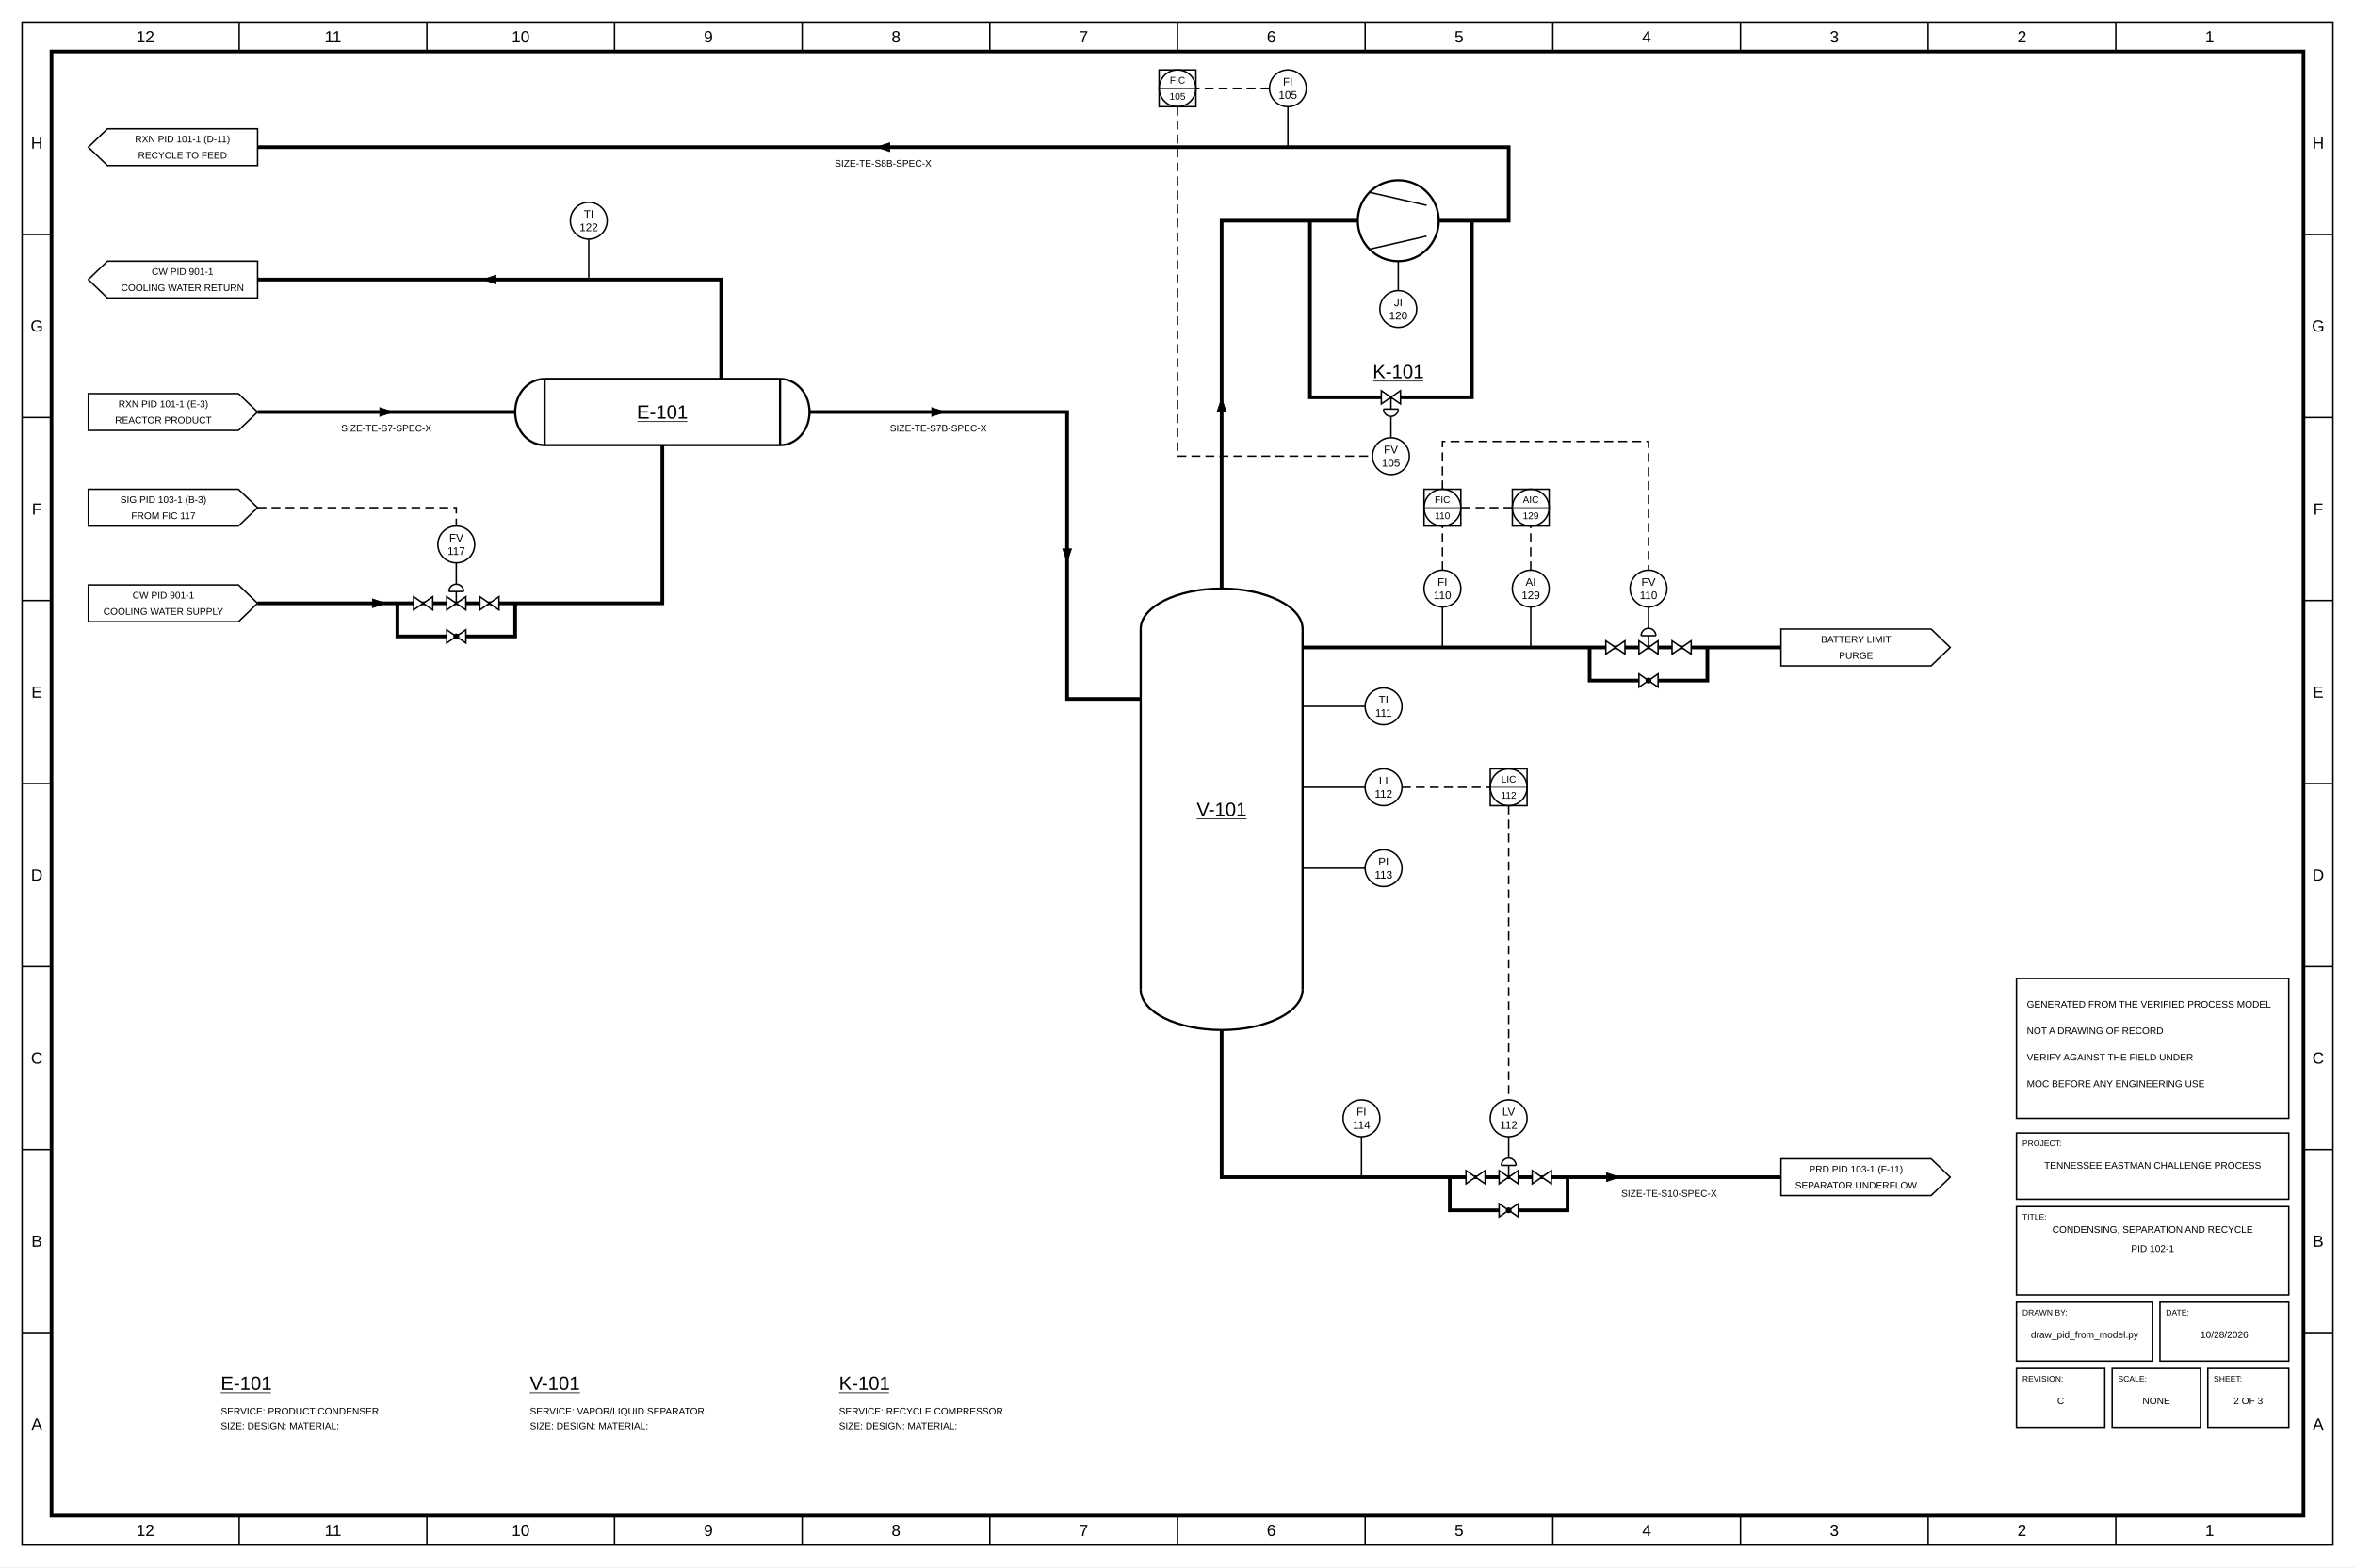
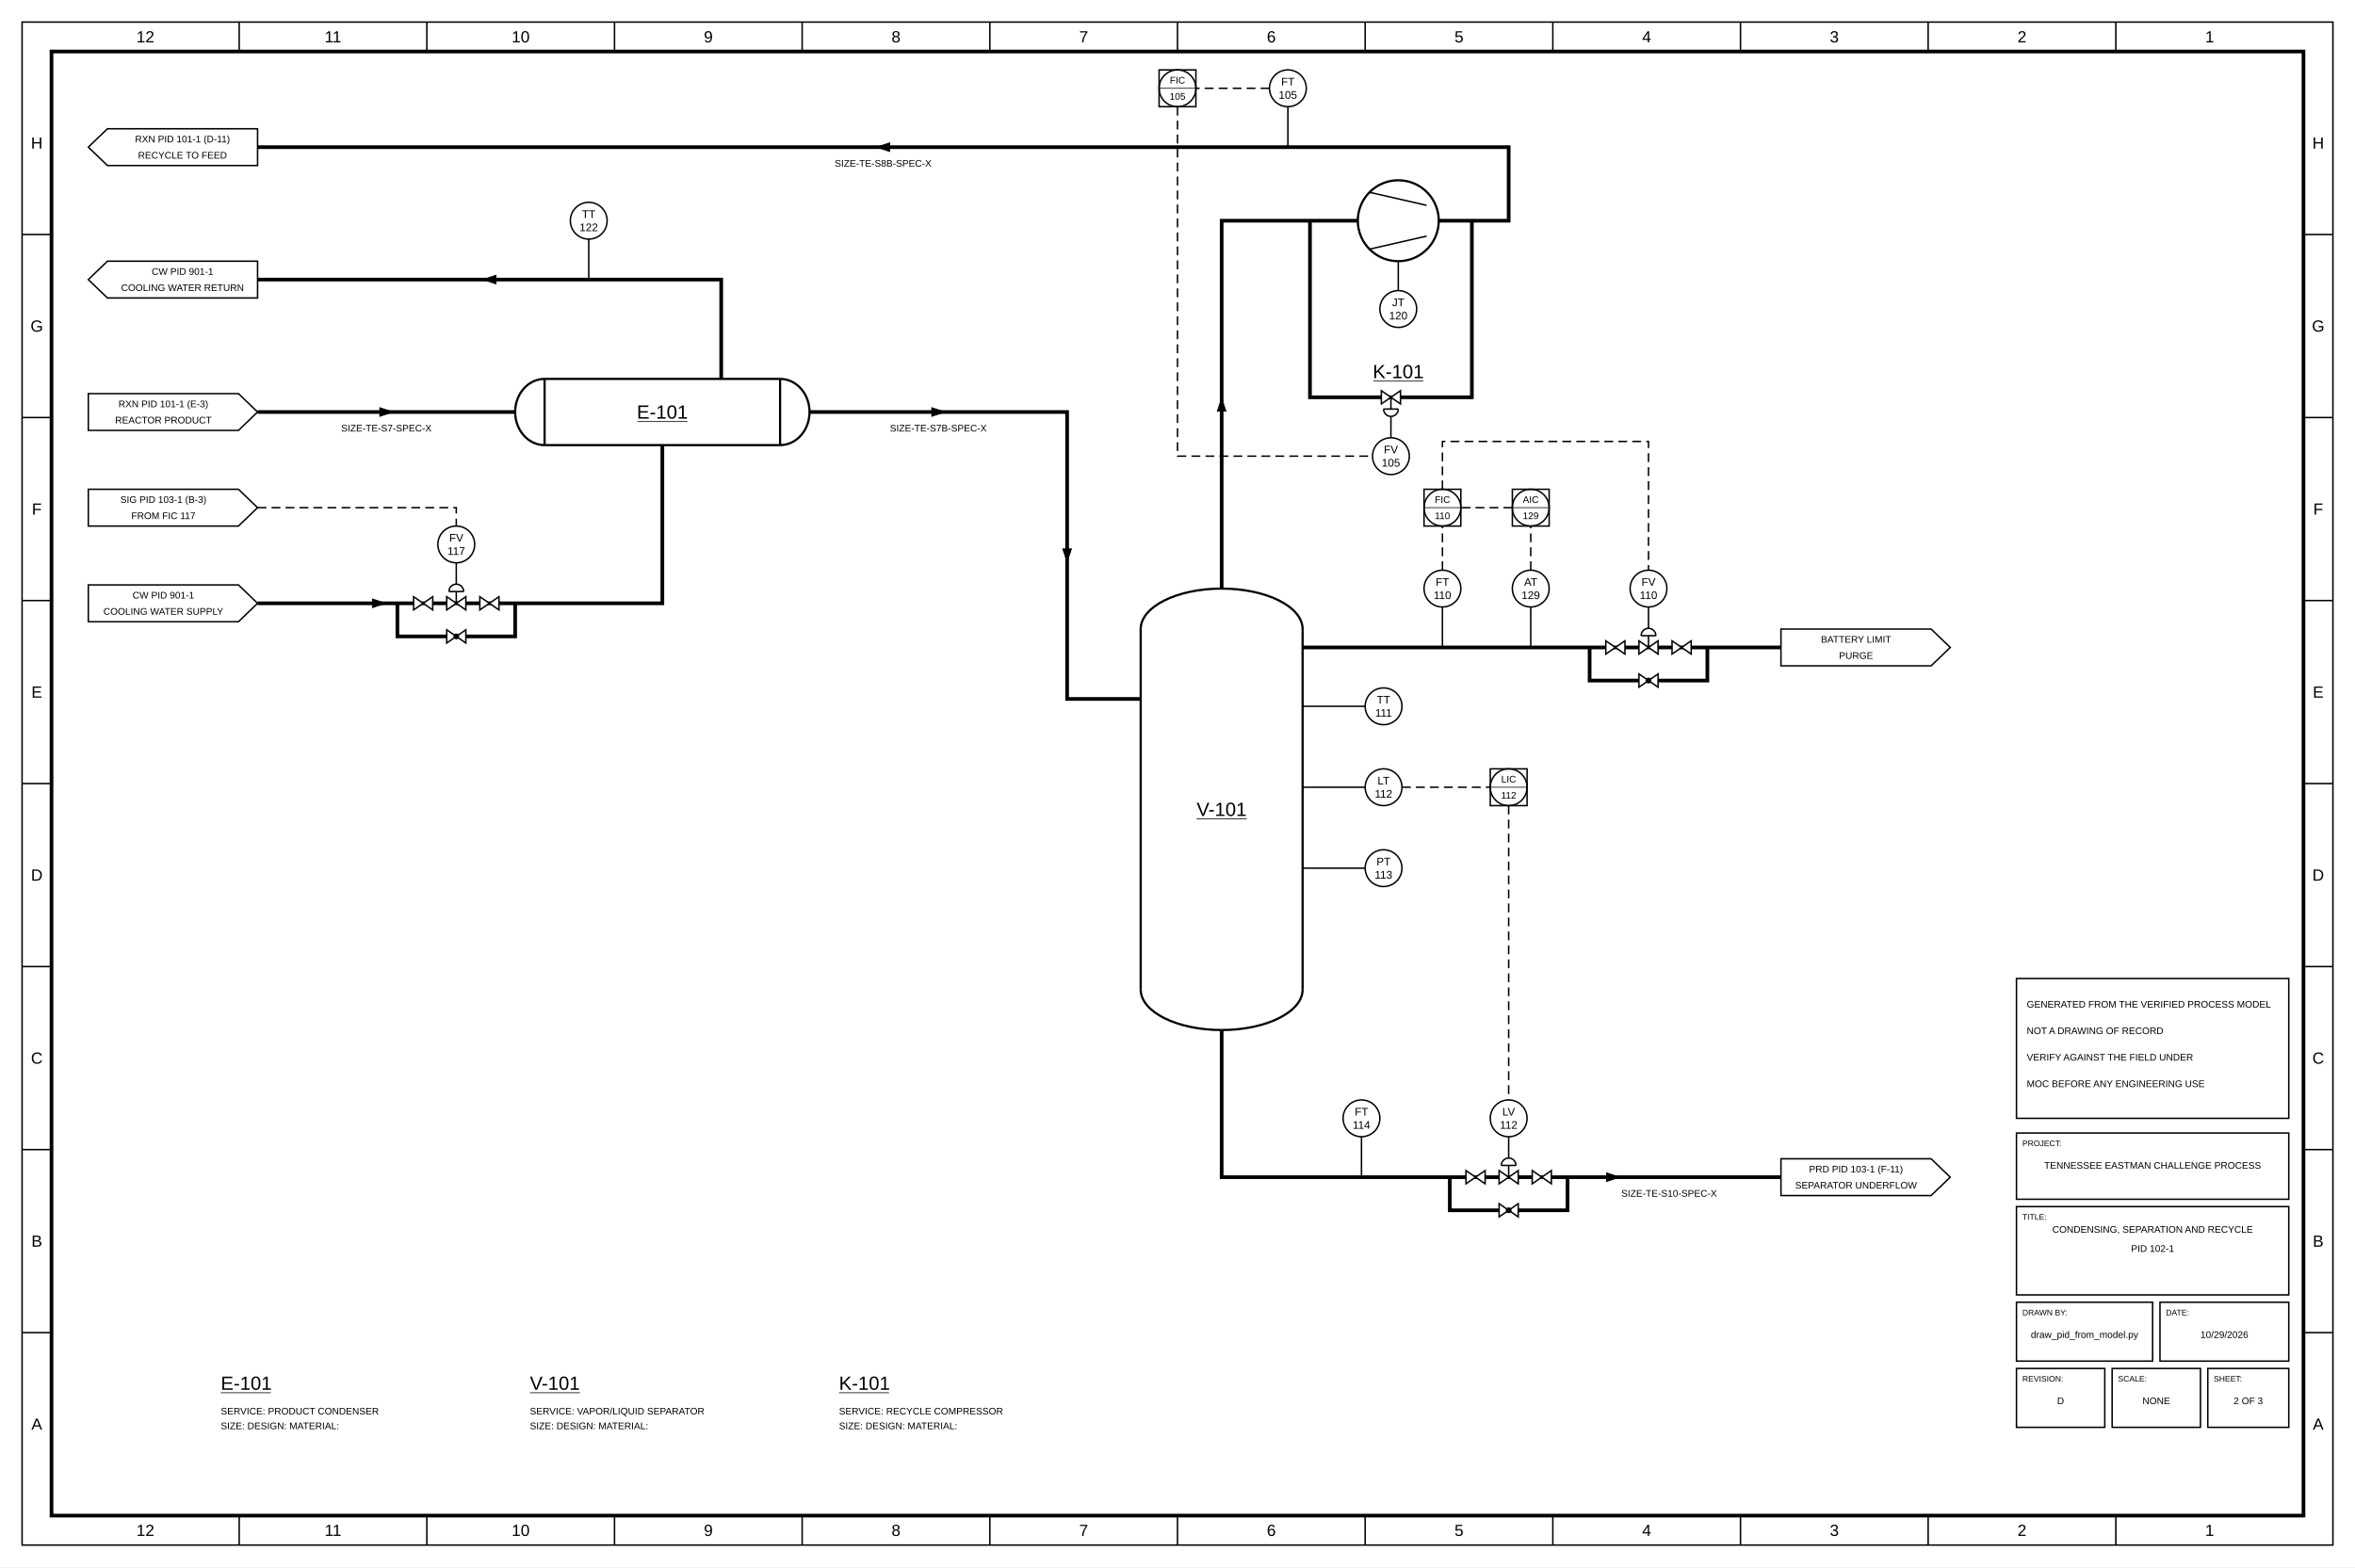
<svg xmlns="http://www.w3.org/2000/svg" width="3200" height="2130" viewBox="0 0 3200 2130">
  <rect width="100%" height="100%" fill="#fff" />
  <polygon points="30,30 3170,30 3170,2100 30,2100" fill="none" stroke="#000" stroke-width="2" />
  <polygon points="70,70 3130,70 3130,2060 70,2060" fill="none" stroke="#000" stroke-width="5" />
  <text x="197.5" y="50" font-family="Arial, Helvetica, sans-serif" font-size="22" text-anchor="middle" dominant-baseline="central">12</text>
  <text x="197.5" y="2080" font-family="Arial, Helvetica, sans-serif" font-size="22" text-anchor="middle" dominant-baseline="central">12</text>
  <polyline points="325,30 325,70" fill="none" stroke="#000" stroke-width="2" />
  <polyline points="325,2060 325,2100" fill="none" stroke="#000" stroke-width="2" />
  <text x="452.5" y="50" font-family="Arial, Helvetica, sans-serif" font-size="22" text-anchor="middle" dominant-baseline="central">11</text>
  <text x="452.5" y="2080" font-family="Arial, Helvetica, sans-serif" font-size="22" text-anchor="middle" dominant-baseline="central">11</text>
  <polyline points="580,30 580,70" fill="none" stroke="#000" stroke-width="2" />
  <polyline points="580,2060 580,2100" fill="none" stroke="#000" stroke-width="2" />
  <text x="707.5" y="50" font-family="Arial, Helvetica, sans-serif" font-size="22" text-anchor="middle" dominant-baseline="central">10</text>
  <text x="707.5" y="2080" font-family="Arial, Helvetica, sans-serif" font-size="22" text-anchor="middle" dominant-baseline="central">10</text>
  <polyline points="835,30 835,70" fill="none" stroke="#000" stroke-width="2" />
  <polyline points="835,2060 835,2100" fill="none" stroke="#000" stroke-width="2" />
  <text x="962.5" y="50" font-family="Arial, Helvetica, sans-serif" font-size="22" text-anchor="middle" dominant-baseline="central">9</text>
  <text x="962.5" y="2080" font-family="Arial, Helvetica, sans-serif" font-size="22" text-anchor="middle" dominant-baseline="central">9</text>
  <polyline points="1090,30 1090,70" fill="none" stroke="#000" stroke-width="2" />
  <polyline points="1090,2060 1090,2100" fill="none" stroke="#000" stroke-width="2" />
  <text x="1217.5" y="50" font-family="Arial, Helvetica, sans-serif" font-size="22" text-anchor="middle" dominant-baseline="central">8</text>
  <text x="1217.5" y="2080" font-family="Arial, Helvetica, sans-serif" font-size="22" text-anchor="middle" dominant-baseline="central">8</text>
  <polyline points="1345,30 1345,70" fill="none" stroke="#000" stroke-width="2" />
  <polyline points="1345,2060 1345,2100" fill="none" stroke="#000" stroke-width="2" />
  <text x="1472.5" y="50" font-family="Arial, Helvetica, sans-serif" font-size="22" text-anchor="middle" dominant-baseline="central">7</text>
  <text x="1472.5" y="2080" font-family="Arial, Helvetica, sans-serif" font-size="22" text-anchor="middle" dominant-baseline="central">7</text>
  <polyline points="1600,30 1600,70" fill="none" stroke="#000" stroke-width="2" />
  <polyline points="1600,2060 1600,2100" fill="none" stroke="#000" stroke-width="2" />
  <text x="1727.5" y="50" font-family="Arial, Helvetica, sans-serif" font-size="22" text-anchor="middle" dominant-baseline="central">6</text>
  <text x="1727.5" y="2080" font-family="Arial, Helvetica, sans-serif" font-size="22" text-anchor="middle" dominant-baseline="central">6</text>
  <polyline points="1855,30 1855,70" fill="none" stroke="#000" stroke-width="2" />
  <polyline points="1855,2060 1855,2100" fill="none" stroke="#000" stroke-width="2" />
  <text x="1982.5" y="50" font-family="Arial, Helvetica, sans-serif" font-size="22" text-anchor="middle" dominant-baseline="central">5</text>
  <text x="1982.5" y="2080" font-family="Arial, Helvetica, sans-serif" font-size="22" text-anchor="middle" dominant-baseline="central">5</text>
  <polyline points="2110,30 2110,70" fill="none" stroke="#000" stroke-width="2" />
  <polyline points="2110,2060 2110,2100" fill="none" stroke="#000" stroke-width="2" />
  <text x="2237.5" y="50" font-family="Arial, Helvetica, sans-serif" font-size="22" text-anchor="middle" dominant-baseline="central">4</text>
  <text x="2237.5" y="2080" font-family="Arial, Helvetica, sans-serif" font-size="22" text-anchor="middle" dominant-baseline="central">4</text>
  <polyline points="2365,30 2365,70" fill="none" stroke="#000" stroke-width="2" />
  <polyline points="2365,2060 2365,2100" fill="none" stroke="#000" stroke-width="2" />
  <text x="2492.5" y="50" font-family="Arial, Helvetica, sans-serif" font-size="22" text-anchor="middle" dominant-baseline="central">3</text>
  <text x="2492.5" y="2080" font-family="Arial, Helvetica, sans-serif" font-size="22" text-anchor="middle" dominant-baseline="central">3</text>
  <polyline points="2620,30 2620,70" fill="none" stroke="#000" stroke-width="2" />
  <polyline points="2620,2060 2620,2100" fill="none" stroke="#000" stroke-width="2" />
  <text x="2747.5" y="50" font-family="Arial, Helvetica, sans-serif" font-size="22" text-anchor="middle" dominant-baseline="central">2</text>
  <text x="2747.5" y="2080" font-family="Arial, Helvetica, sans-serif" font-size="22" text-anchor="middle" dominant-baseline="central">2</text>
  <polyline points="2875,30 2875,70" fill="none" stroke="#000" stroke-width="2" />
  <polyline points="2875,2060 2875,2100" fill="none" stroke="#000" stroke-width="2" />
  <text x="3002.5" y="50" font-family="Arial, Helvetica, sans-serif" font-size="22" text-anchor="middle" dominant-baseline="central">1</text>
  <text x="3002.5" y="2080" font-family="Arial, Helvetica, sans-serif" font-size="22" text-anchor="middle" dominant-baseline="central">1</text>
  <text x="50" y="194.375" font-family="Arial, Helvetica, sans-serif" font-size="22" text-anchor="middle" dominant-baseline="central">H</text>
  <text x="3150" y="194.375" font-family="Arial, Helvetica, sans-serif" font-size="22" text-anchor="middle" dominant-baseline="central">H</text>
  <polyline points="30,318.75 70,318.75" fill="none" stroke="#000" stroke-width="2" />
  <polyline points="3130,318.75 3170,318.75" fill="none" stroke="#000" stroke-width="2" />
  <text x="50" y="443.125" font-family="Arial, Helvetica, sans-serif" font-size="22" text-anchor="middle" dominant-baseline="central">G</text>
  <text x="3150" y="443.125" font-family="Arial, Helvetica, sans-serif" font-size="22" text-anchor="middle" dominant-baseline="central">G</text>
  <polyline points="30,567.5 70,567.5" fill="none" stroke="#000" stroke-width="2" />
  <polyline points="3130,567.5 3170,567.5" fill="none" stroke="#000" stroke-width="2" />
  <text x="50" y="691.875" font-family="Arial, Helvetica, sans-serif" font-size="22" text-anchor="middle" dominant-baseline="central">F</text>
  <text x="3150" y="691.875" font-family="Arial, Helvetica, sans-serif" font-size="22" text-anchor="middle" dominant-baseline="central">F</text>
  <polyline points="30,816.25 70,816.25" fill="none" stroke="#000" stroke-width="2" />
  <polyline points="3130,816.25 3170,816.25" fill="none" stroke="#000" stroke-width="2" />
  <text x="50" y="940.625" font-family="Arial, Helvetica, sans-serif" font-size="22" text-anchor="middle" dominant-baseline="central">E</text>
  <text x="3150" y="940.625" font-family="Arial, Helvetica, sans-serif" font-size="22" text-anchor="middle" dominant-baseline="central">E</text>
  <polyline points="30,1065 70,1065" fill="none" stroke="#000" stroke-width="2" />
  <polyline points="3130,1065 3170,1065" fill="none" stroke="#000" stroke-width="2" />
  <text x="50" y="1189.38" font-family="Arial, Helvetica, sans-serif" font-size="22" text-anchor="middle" dominant-baseline="central">D</text>
  <text x="3150" y="1189.38" font-family="Arial, Helvetica, sans-serif" font-size="22" text-anchor="middle" dominant-baseline="central">D</text>
  <polyline points="30,1313.75 70,1313.75" fill="none" stroke="#000" stroke-width="2" />
  <polyline points="3130,1313.75 3170,1313.75" fill="none" stroke="#000" stroke-width="2" />
  <text x="50" y="1438.12" font-family="Arial, Helvetica, sans-serif" font-size="22" text-anchor="middle" dominant-baseline="central">C</text>
  <text x="3150" y="1438.12" font-family="Arial, Helvetica, sans-serif" font-size="22" text-anchor="middle" dominant-baseline="central">C</text>
  <polyline points="30,1562.5 70,1562.5" fill="none" stroke="#000" stroke-width="2" />
  <polyline points="3130,1562.5 3170,1562.5" fill="none" stroke="#000" stroke-width="2" />
  <text x="50" y="1686.88" font-family="Arial, Helvetica, sans-serif" font-size="22" text-anchor="middle" dominant-baseline="central">B</text>
  <text x="3150" y="1686.88" font-family="Arial, Helvetica, sans-serif" font-size="22" text-anchor="middle" dominant-baseline="central">B</text>
  <polyline points="30,1811.25 70,1811.25" fill="none" stroke="#000" stroke-width="2" />
  <polyline points="3130,1811.25 3170,1811.25" fill="none" stroke="#000" stroke-width="2" />
  <text x="50" y="1935.62" font-family="Arial, Helvetica, sans-serif" font-size="22" text-anchor="middle" dominant-baseline="central">A</text>
  <text x="3150" y="1935.62" font-family="Arial, Helvetica, sans-serif" font-size="22" text-anchor="middle" dominant-baseline="central">A</text>
  <polyline points="350,560 700,560" fill="none" stroke="#000" stroke-width="5" />
  <polyline points="1100,560 1450,560 1450,950 1550,950" fill="none" stroke="#000" stroke-width="5" />
  <polyline points="1660,800 1660,300 1845,300" fill="none" stroke="#000" stroke-width="5" />
  <polyline points="1955,300 2050,300 2050,200 350,200" fill="none" stroke="#000" stroke-width="5" />
  <polyline points="1770,880 2420,880" fill="none" stroke="#000" stroke-width="5" />
  <polyline points="2000,300 2000,540 1780,540 1780,300" fill="none" stroke="#000" stroke-width="5" />
  <polyline points="1660,1400 1660,1600 2420,1600" fill="none" stroke="#000" stroke-width="5" />
  <polyline points="350,820 900,820 900,605" fill="none" stroke="#000" stroke-width="5" />
  <polyline points="980,515 980,380 350,380" fill="none" stroke="#000" stroke-width="5" />
  <polyline points="740,515 1060,515" fill="none" stroke="#000" stroke-width="3" />
  <polyline points="740,605 1060,605" fill="none" stroke="#000" stroke-width="3" />
  <polyline points="740,515 740,605" fill="none" stroke="#000" stroke-width="3" />
  <polyline points="1060,515 1060,605" fill="none" stroke="#000" stroke-width="3" />
  <path d="M740.0 605.0 A40 45 0 0 1 740.0 515.0" fill="none" stroke="#000" stroke-width="3" />
  <path d="M1060.0 515.0 A40 45 0 0 1 1060.0 605.0" fill="none" stroke="#000" stroke-width="3" />
  <text x="900" y="560" font-family="Arial, Helvetica, sans-serif" font-size="26" text-anchor="middle" dominant-baseline="central">E-101</text>
  <polyline points="866,573 934,573" fill="none" stroke="#000" stroke-width="1" />
  <polyline points="1550,855 1550,1345" fill="none" stroke="#000" stroke-width="3" />
  <polyline points="1770,855 1770,1345" fill="none" stroke="#000" stroke-width="3" />
  <path d="M1550.0 855.0 A110 55 0 0 1 1770.0 855.0" fill="none" stroke="#000" stroke-width="3" />
  <path d="M1770.0 1345.0 A110 55 0 0 1 1550.0 1345.0" fill="none" stroke="#000" stroke-width="3" />
  <rect x="1622" y="1089" width="76" height="24" fill="#fff" />
  <text x="1660" y="1100" font-family="Arial, Helvetica, sans-serif" font-size="26" text-anchor="middle" dominant-baseline="central">V-101</text>
  <polyline points="1626,1113 1694,1113" fill="none" stroke="#000" stroke-width="1" />
  <circle cx="1900" cy="300" r="55" fill="#fff" stroke="#000" stroke-width="3" />
  <polyline points="1861.5,261.5 1938.5,279.1" fill="none" stroke="#000" stroke-width="2" />
  <polyline points="1861.5,338.5 1938.5,320.9" fill="none" stroke="#000" stroke-width="2" />
  <text x="1900" y="505" font-family="Arial, Helvetica, sans-serif" font-size="26" text-anchor="middle" dominant-baseline="central">K-101</text>
  <polyline points="1866,518 1934,518" fill="none" stroke="#000" stroke-width="1" />
  <polygon points="120,535 324,535 350,560 324,585 120,585" fill="#fff" stroke="#000" stroke-width="2" />
  <text x="222" y="549" font-family="Arial, Helvetica, sans-serif" font-size="13" text-anchor="middle" dominant-baseline="central">RXN PID 101-1 (E-3)</text>
  <text x="222" y="571" font-family="Arial, Helvetica, sans-serif" font-size="13" text-anchor="middle" dominant-baseline="central">REACTOR PRODUCT</text>
  <polygon points="146,175 350,175 350,225 146,225 120,200" fill="#fff" stroke="#000" stroke-width="2" />
  <text x="248" y="189" font-family="Arial, Helvetica, sans-serif" font-size="13" text-anchor="middle" dominant-baseline="central">RXN PID 101-1 (D-11)</text>
  <text x="248" y="211" font-family="Arial, Helvetica, sans-serif" font-size="13" text-anchor="middle" dominant-baseline="central">RECYCLE TO FEED</text>
  <polygon points="2420,855 2624,855 2650,880 2624,905 2420,905" fill="#fff" stroke="#000" stroke-width="2" />
  <text x="2522" y="869" font-family="Arial, Helvetica, sans-serif" font-size="13" text-anchor="middle" dominant-baseline="central">BATTERY LIMIT</text>
  <text x="2522" y="891" font-family="Arial, Helvetica, sans-serif" font-size="13" text-anchor="middle" dominant-baseline="central">PURGE</text>
  <polygon points="2420,1575 2624,1575 2650,1600 2624,1625 2420,1625" fill="#fff" stroke="#000" stroke-width="2" />
  <text x="2522" y="1589" font-family="Arial, Helvetica, sans-serif" font-size="13" text-anchor="middle" dominant-baseline="central">PRD PID 103-1 (F-11)</text>
  <text x="2522" y="1611" font-family="Arial, Helvetica, sans-serif" font-size="13" text-anchor="middle" dominant-baseline="central">SEPARATOR UNDERFLOW</text>
  <polygon points="120,795 324,795 350,820 324,845 120,845" fill="#fff" stroke="#000" stroke-width="2" />
  <text x="222" y="809" font-family="Arial, Helvetica, sans-serif" font-size="13" text-anchor="middle" dominant-baseline="central">CW PID 901-1</text>
  <text x="222" y="831" font-family="Arial, Helvetica, sans-serif" font-size="13" text-anchor="middle" dominant-baseline="central">COOLING WATER SUPPLY</text>
  <polygon points="146,355 350,355 350,405 146,405 120,380" fill="#fff" stroke="#000" stroke-width="2" />
  <text x="248" y="369" font-family="Arial, Helvetica, sans-serif" font-size="13" text-anchor="middle" dominant-baseline="central">CW PID 901-1</text>
  <text x="248" y="391" font-family="Arial, Helvetica, sans-serif" font-size="13" text-anchor="middle" dominant-baseline="central">COOLING WATER RETURN</text>
  <polygon points="534,560 516,566 516,554" fill="#000" stroke="#000" stroke-width="1" />
  <text x="525" y="582" font-family="Arial, Helvetica, sans-serif" font-size="13" text-anchor="middle" dominant-baseline="central">SIZE-TE-S7-SPEC-X</text>
  <polygon points="1284,560 1266,566 1266,554" fill="#000" stroke="#000" stroke-width="1" />
  <polygon points="1450,764 1444,746 1456,746" fill="#000" stroke="#000" stroke-width="1" />
  <text x="1275" y="582" font-family="Arial, Helvetica, sans-serif" font-size="13" text-anchor="middle" dominant-baseline="central">SIZE-TE-S7B-SPEC-X</text>
  <polygon points="1660,541 1666,559 1654,559" fill="#000" stroke="#000" stroke-width="1" />
  <polyline points="1750,200 1750,145" fill="none" stroke="#000" stroke-width="2" />
  <circle cx="1750" cy="120" r="25" fill="#fff" stroke="#000" stroke-width="2" />
-   <text x="1750" y="111" font-family="Arial, Helvetica, sans-serif" font-size="15" text-anchor="middle" dominant-baseline="central">FI</text>
+   <text x="1750" y="111" font-family="Arial, Helvetica, sans-serif" font-size="15" text-anchor="middle" dominant-baseline="central">FT</text>
  <text x="1750" y="129" font-family="Arial, Helvetica, sans-serif" font-size="15" text-anchor="middle" dominant-baseline="central">105</text>
  <polygon points="1191,200 1209,194 1209,206" fill="#000" stroke="#000" stroke-width="1" />
  <text x="1200" y="222" font-family="Arial, Helvetica, sans-serif" font-size="13" text-anchor="middle" dominant-baseline="central">SIZE-TE-S8B-SPEC-X</text>
  <polyline points="1960,880 1960,825" fill="none" stroke="#000" stroke-width="2" />
  <circle cx="1960" cy="800" r="25" fill="#fff" stroke="#000" stroke-width="2" />
-   <text x="1960" y="791" font-family="Arial, Helvetica, sans-serif" font-size="15" text-anchor="middle" dominant-baseline="central">FI</text>
+   <text x="1960" y="791" font-family="Arial, Helvetica, sans-serif" font-size="15" text-anchor="middle" dominant-baseline="central">FT</text>
  <text x="1960" y="809" font-family="Arial, Helvetica, sans-serif" font-size="15" text-anchor="middle" dominant-baseline="central">110</text>
  <polyline points="2080,880 2080,825" fill="none" stroke="#000" stroke-width="2" />
  <circle cx="2080" cy="800" r="25" fill="#fff" stroke="#000" stroke-width="2" />
-   <text x="2080" y="791" font-family="Arial, Helvetica, sans-serif" font-size="15" text-anchor="middle" dominant-baseline="central">AI</text>
+   <text x="2080" y="791" font-family="Arial, Helvetica, sans-serif" font-size="15" text-anchor="middle" dominant-baseline="central">AT</text>
  <text x="2080" y="809" font-family="Arial, Helvetica, sans-serif" font-size="15" text-anchor="middle" dominant-baseline="central">129</text>
  <polygon points="2227,871 2240,880 2227,889" fill="#fff" stroke="#000" stroke-width="2" />
  <polygon points="2253,871 2240,880 2253,889" fill="#fff" stroke="#000" stroke-width="2" />
  <polyline points="2240,880 2240,864" fill="none" stroke="#000" stroke-width="2" />
  <path d="M2230.0 864.0 A10 10 0 0 1 2250.0 864.0" fill="none" stroke="#000" stroke-width="2" />
  <polyline points="2230,864 2250,864" fill="none" stroke="#000" stroke-width="2" />
  <polyline points="2240,854 2240,825" fill="none" stroke="#000" stroke-width="2" />
  <circle cx="2240" cy="800" r="25" fill="#fff" stroke="#000" stroke-width="2" />
  <text x="2240" y="791" font-family="Arial, Helvetica, sans-serif" font-size="15" text-anchor="middle" dominant-baseline="central">FV</text>
  <text x="2240" y="809" font-family="Arial, Helvetica, sans-serif" font-size="15" text-anchor="middle" dominant-baseline="central">110</text>
  <polygon points="2182,871 2195,880 2182,889" fill="#fff" stroke="#000" stroke-width="2" />
  <polygon points="2208,871 2195,880 2208,889" fill="#fff" stroke="#000" stroke-width="2" />
  <polygon points="2272,871 2285,880 2272,889" fill="#fff" stroke="#000" stroke-width="2" />
  <polygon points="2298,871 2285,880 2298,889" fill="#fff" stroke="#000" stroke-width="2" />
  <polyline points="2160,880 2160,925 2320,925 2320,880" fill="none" stroke="#000" stroke-width="5" />
  <polygon points="2227,916 2240,925 2227,934" fill="#fff" stroke="#000" stroke-width="2" />
  <polygon points="2253,916 2240,925 2253,934" fill="#fff" stroke="#000" stroke-width="2" />
  <circle cx="2240" cy="925" r="4" fill="#000" />
  <polygon points="1877,531 1890,540 1877,549" fill="#fff" stroke="#000" stroke-width="2" />
  <polygon points="1903,531 1890,540 1903,549" fill="#fff" stroke="#000" stroke-width="2" />
  <polyline points="1890,540 1890,556" fill="none" stroke="#000" stroke-width="2" />
  <path d="M1900.0 556.0 A10 10 0 0 1 1880.0 556.0" fill="none" stroke="#000" stroke-width="2" />
  <polyline points="1880,556 1900,556" fill="none" stroke="#000" stroke-width="2" />
  <polyline points="1890,566 1890,595" fill="none" stroke="#000" stroke-width="2" />
  <circle cx="1890" cy="620" r="25" fill="#fff" stroke="#000" stroke-width="2" />
  <text x="1890" y="611" font-family="Arial, Helvetica, sans-serif" font-size="15" text-anchor="middle" dominant-baseline="central">FV</text>
  <text x="1890" y="629" font-family="Arial, Helvetica, sans-serif" font-size="15" text-anchor="middle" dominant-baseline="central">105</text>
  <polyline points="1850,1600 1850,1545" fill="none" stroke="#000" stroke-width="2" />
  <circle cx="1850" cy="1520" r="25" fill="#fff" stroke="#000" stroke-width="2" />
-   <text x="1850" y="1511" font-family="Arial, Helvetica, sans-serif" font-size="15" text-anchor="middle" dominant-baseline="central">FI</text>
+   <text x="1850" y="1511" font-family="Arial, Helvetica, sans-serif" font-size="15" text-anchor="middle" dominant-baseline="central">FT</text>
  <text x="1850" y="1529" font-family="Arial, Helvetica, sans-serif" font-size="15" text-anchor="middle" dominant-baseline="central">114</text>
  <polygon points="2037,1591 2050,1600 2037,1609" fill="#fff" stroke="#000" stroke-width="2" />
  <polygon points="2063,1591 2050,1600 2063,1609" fill="#fff" stroke="#000" stroke-width="2" />
  <polyline points="2050,1600 2050,1584" fill="none" stroke="#000" stroke-width="2" />
  <path d="M2040.0 1584.0 A10 10 0 0 1 2060.0 1584.0" fill="none" stroke="#000" stroke-width="2" />
  <polyline points="2040,1584 2060,1584" fill="none" stroke="#000" stroke-width="2" />
  <polyline points="2050,1574 2050,1545" fill="none" stroke="#000" stroke-width="2" />
  <circle cx="2050" cy="1520" r="25" fill="#fff" stroke="#000" stroke-width="2" />
  <text x="2050" y="1511" font-family="Arial, Helvetica, sans-serif" font-size="15" text-anchor="middle" dominant-baseline="central">LV</text>
  <text x="2050" y="1529" font-family="Arial, Helvetica, sans-serif" font-size="15" text-anchor="middle" dominant-baseline="central">112</text>
  <polygon points="1992,1591 2005,1600 1992,1609" fill="#fff" stroke="#000" stroke-width="2" />
  <polygon points="2018,1591 2005,1600 2018,1609" fill="#fff" stroke="#000" stroke-width="2" />
  <polygon points="2082,1591 2095,1600 2082,1609" fill="#fff" stroke="#000" stroke-width="2" />
  <polygon points="2108,1591 2095,1600 2108,1609" fill="#fff" stroke="#000" stroke-width="2" />
  <polyline points="1970,1600 1970,1645 2130,1645 2130,1600" fill="none" stroke="#000" stroke-width="5" />
  <polygon points="2037,1636 2050,1645 2037,1654" fill="#fff" stroke="#000" stroke-width="2" />
  <polygon points="2063,1636 2050,1645 2063,1654" fill="#fff" stroke="#000" stroke-width="2" />
  <circle cx="2050" cy="1645" r="4" fill="#000" />
  <polygon points="2201,1600 2183,1606 2183,1594" fill="#000" stroke="#000" stroke-width="1" />
  <text x="2268" y="1622" font-family="Arial, Helvetica, sans-serif" font-size="13" text-anchor="middle" dominant-baseline="central">SIZE-TE-S10-SPEC-X</text>
  <polygon points="607,811 620,820 607,829" fill="#fff" stroke="#000" stroke-width="2" />
  <polygon points="633,811 620,820 633,829" fill="#fff" stroke="#000" stroke-width="2" />
  <polyline points="620,820 620,804" fill="none" stroke="#000" stroke-width="2" />
  <path d="M610.0 804.0 A10 10 0 0 1 630.0 804.0" fill="none" stroke="#000" stroke-width="2" />
  <polyline points="610,804 630,804" fill="none" stroke="#000" stroke-width="2" />
  <polyline points="620,794 620,765" fill="none" stroke="#000" stroke-width="2" />
  <circle cx="620" cy="740" r="25" fill="#fff" stroke="#000" stroke-width="2" />
  <text x="620" y="731" font-family="Arial, Helvetica, sans-serif" font-size="15" text-anchor="middle" dominant-baseline="central">FV</text>
  <text x="620" y="749" font-family="Arial, Helvetica, sans-serif" font-size="15" text-anchor="middle" dominant-baseline="central">117</text>
  <polygon points="562,811 575,820 562,829" fill="#fff" stroke="#000" stroke-width="2" />
  <polygon points="588,811 575,820 588,829" fill="#fff" stroke="#000" stroke-width="2" />
  <polygon points="652,811 665,820 652,829" fill="#fff" stroke="#000" stroke-width="2" />
  <polygon points="678,811 665,820 678,829" fill="#fff" stroke="#000" stroke-width="2" />
  <polyline points="540,820 540,865 700,865 700,820" fill="none" stroke="#000" stroke-width="5" />
  <polygon points="607,856 620,865 607,874" fill="#fff" stroke="#000" stroke-width="2" />
  <polygon points="633,856 620,865 633,874" fill="#fff" stroke="#000" stroke-width="2" />
  <circle cx="620" cy="865" r="4" fill="#000" />
  <polygon points="524,820 506,826 506,814" fill="#000" stroke="#000" stroke-width="1" />
  <polyline points="800,380 800,325" fill="none" stroke="#000" stroke-width="2" />
  <circle cx="800" cy="300" r="25" fill="#fff" stroke="#000" stroke-width="2" />
-   <text x="800" y="291" font-family="Arial, Helvetica, sans-serif" font-size="15" text-anchor="middle" dominant-baseline="central">TI</text>
+   <text x="800" y="291" font-family="Arial, Helvetica, sans-serif" font-size="15" text-anchor="middle" dominant-baseline="central">TT</text>
  <text x="800" y="309" font-family="Arial, Helvetica, sans-serif" font-size="15" text-anchor="middle" dominant-baseline="central">122</text>
  <polygon points="656,380 674,374 674,386" fill="#000" stroke="#000" stroke-width="1" />
  <polyline points="1855,960 1770,960" fill="none" stroke="#000" stroke-width="2" />
  <circle cx="1880" cy="960" r="25" fill="#fff" stroke="#000" stroke-width="2" />
-   <text x="1880" y="951" font-family="Arial, Helvetica, sans-serif" font-size="15" text-anchor="middle" dominant-baseline="central">TI</text>
+   <text x="1880" y="951" font-family="Arial, Helvetica, sans-serif" font-size="15" text-anchor="middle" dominant-baseline="central">TT</text>
  <text x="1880" y="969" font-family="Arial, Helvetica, sans-serif" font-size="15" text-anchor="middle" dominant-baseline="central">111</text>
  <polyline points="1855,1070 1770,1070" fill="none" stroke="#000" stroke-width="2" />
  <circle cx="1880" cy="1070" r="25" fill="#fff" stroke="#000" stroke-width="2" />
-   <text x="1880" y="1061" font-family="Arial, Helvetica, sans-serif" font-size="15" text-anchor="middle" dominant-baseline="central">LI</text>
+   <text x="1880" y="1061" font-family="Arial, Helvetica, sans-serif" font-size="15" text-anchor="middle" dominant-baseline="central">LT</text>
  <text x="1880" y="1079" font-family="Arial, Helvetica, sans-serif" font-size="15" text-anchor="middle" dominant-baseline="central">112</text>
  <polyline points="1855,1180 1770,1180" fill="none" stroke="#000" stroke-width="2" />
  <circle cx="1880" cy="1180" r="25" fill="#fff" stroke="#000" stroke-width="2" />
-   <text x="1880" y="1171" font-family="Arial, Helvetica, sans-serif" font-size="15" text-anchor="middle" dominant-baseline="central">PI</text>
+   <text x="1880" y="1171" font-family="Arial, Helvetica, sans-serif" font-size="15" text-anchor="middle" dominant-baseline="central">PT</text>
  <text x="1880" y="1189" font-family="Arial, Helvetica, sans-serif" font-size="15" text-anchor="middle" dominant-baseline="central">113</text>
  <polyline points="1900,395 1900,355" fill="none" stroke="#000" stroke-width="2" />
  <circle cx="1900" cy="420" r="25" fill="#fff" stroke="#000" stroke-width="2" />
-   <text x="1900" y="411" font-family="Arial, Helvetica, sans-serif" font-size="15" text-anchor="middle" dominant-baseline="central">JI</text>
+   <text x="1900" y="411" font-family="Arial, Helvetica, sans-serif" font-size="15" text-anchor="middle" dominant-baseline="central">JT</text>
  <text x="1900" y="429" font-family="Arial, Helvetica, sans-serif" font-size="15" text-anchor="middle" dominant-baseline="central">120</text>
  <polygon points="1575,95 1625,95 1625,145 1575,145" fill="#fff" stroke="#000" stroke-width="2" />
  <circle cx="1600" cy="120" r="25" fill="none" stroke="#000" stroke-width="2" />
  <polyline points="1575,120 1625,120" fill="none" stroke="#000" stroke-width="1" />
  <text x="1600" y="109" font-family="Arial, Helvetica, sans-serif" font-size="13" text-anchor="middle" dominant-baseline="central">FIC</text>
  <text x="1600" y="131" font-family="Arial, Helvetica, sans-serif" font-size="13" text-anchor="middle" dominant-baseline="central">105</text>
  <polygon points="1935,665 1985,665 1985,715 1935,715" fill="#fff" stroke="#000" stroke-width="2" />
  <circle cx="1960" cy="690" r="25" fill="none" stroke="#000" stroke-width="2" />
  <polyline points="1935,690 1985,690" fill="none" stroke="#000" stroke-width="1" />
  <text x="1960" y="679" font-family="Arial, Helvetica, sans-serif" font-size="13" text-anchor="middle" dominant-baseline="central">FIC</text>
  <text x="1960" y="701" font-family="Arial, Helvetica, sans-serif" font-size="13" text-anchor="middle" dominant-baseline="central">110</text>
  <polygon points="2055,665 2105,665 2105,715 2055,715" fill="#fff" stroke="#000" stroke-width="2" />
  <circle cx="2080" cy="690" r="25" fill="none" stroke="#000" stroke-width="2" />
  <polyline points="2055,690 2105,690" fill="none" stroke="#000" stroke-width="1" />
  <text x="2080" y="679" font-family="Arial, Helvetica, sans-serif" font-size="13" text-anchor="middle" dominant-baseline="central">AIC</text>
  <text x="2080" y="701" font-family="Arial, Helvetica, sans-serif" font-size="13" text-anchor="middle" dominant-baseline="central">129</text>
  <polygon points="2025,1045 2075,1045 2075,1095 2025,1095" fill="#fff" stroke="#000" stroke-width="2" />
  <circle cx="2050" cy="1070" r="25" fill="none" stroke="#000" stroke-width="2" />
  <polyline points="2025,1070 2075,1070" fill="none" stroke="#000" stroke-width="1" />
  <text x="2050" y="1059" font-family="Arial, Helvetica, sans-serif" font-size="13" text-anchor="middle" dominant-baseline="central">LIC</text>
  <text x="2050" y="1081" font-family="Arial, Helvetica, sans-serif" font-size="13" text-anchor="middle" dominant-baseline="central">112</text>
  <polygon points="120,665 324,665 350,690 324,715 120,715" fill="#fff" stroke="#000" stroke-width="2" />
  <text x="222" y="679" font-family="Arial, Helvetica, sans-serif" font-size="13" text-anchor="middle" dominant-baseline="central">SIG PID 103-1 (B-3)</text>
  <text x="222" y="701" font-family="Arial, Helvetica, sans-serif" font-size="13" text-anchor="middle" dominant-baseline="central">FROM FIC 117</text>
  <polyline points="1725,120 1625,120" fill="none" stroke="#000" stroke-width="2" stroke-dasharray="12 7" />
  <polyline points="1600,145 1600,620 1865,620" fill="none" stroke="#000" stroke-width="2" stroke-dasharray="12 7" />
  <polyline points="1960,775 1960,715" fill="none" stroke="#000" stroke-width="2" stroke-dasharray="12 7" />
  <polyline points="1960,665 1960,600 2240,600 2240,775" fill="none" stroke="#000" stroke-width="2" stroke-dasharray="12 7" />
  <polyline points="2080,775 2080,715" fill="none" stroke="#000" stroke-width="2" stroke-dasharray="12 7" />
  <polyline points="2055,690 1985,690" fill="none" stroke="#000" stroke-width="2" stroke-dasharray="12 7" />
  <polyline points="1905,1070 2025,1070" fill="none" stroke="#000" stroke-width="2" stroke-dasharray="12 7" />
  <polyline points="2050,1095 2050,1495" fill="none" stroke="#000" stroke-width="2" stroke-dasharray="12 7" />
  <polyline points="350,690 620,690 620,715" fill="none" stroke="#000" stroke-width="2" stroke-dasharray="12 7" />
  <text x="300" y="1880" font-family="Arial, Helvetica, sans-serif" font-size="26" text-anchor="start" dominant-baseline="central">E-101</text>
  <polyline points="300,1893 368,1893" fill="none" stroke="#000" stroke-width="1" />
  <text x="300" y="1918" font-family="Arial, Helvetica, sans-serif" font-size="13" text-anchor="start" dominant-baseline="central">SERVICE:  PRODUCT CONDENSER</text>
  <text x="300" y="1938" font-family="Arial, Helvetica, sans-serif" font-size="13" text-anchor="start" dominant-baseline="central">SIZE:   DESIGN:   MATERIAL:</text>
  <text x="720" y="1880" font-family="Arial, Helvetica, sans-serif" font-size="26" text-anchor="start" dominant-baseline="central">V-101</text>
  <polyline points="720,1893 788,1893" fill="none" stroke="#000" stroke-width="1" />
  <text x="720" y="1918" font-family="Arial, Helvetica, sans-serif" font-size="13" text-anchor="start" dominant-baseline="central">SERVICE:  VAPOR/LIQUID SEPARATOR</text>
  <text x="720" y="1938" font-family="Arial, Helvetica, sans-serif" font-size="13" text-anchor="start" dominant-baseline="central">SIZE:   DESIGN:   MATERIAL:</text>
  <text x="1140" y="1880" font-family="Arial, Helvetica, sans-serif" font-size="26" text-anchor="start" dominant-baseline="central">K-101</text>
  <polyline points="1140,1893 1208,1893" fill="none" stroke="#000" stroke-width="1" />
  <text x="1140" y="1918" font-family="Arial, Helvetica, sans-serif" font-size="13" text-anchor="start" dominant-baseline="central">SERVICE:  RECYCLE COMPRESSOR</text>
  <text x="1140" y="1938" font-family="Arial, Helvetica, sans-serif" font-size="13" text-anchor="start" dominant-baseline="central">SIZE:   DESIGN:   MATERIAL:</text>
  <polygon points="2740,1330 3110,1330 3110,1520 2740,1520" fill="none" stroke="#000" stroke-width="2" />
  <text x="2754" y="1365" font-family="Arial, Helvetica, sans-serif" font-size="13" text-anchor="start" dominant-baseline="central">GENERATED FROM THE VERIFIED PROCESS MODEL</text>
  <text x="2754" y="1401" font-family="Arial, Helvetica, sans-serif" font-size="13" text-anchor="start" dominant-baseline="central">NOT A DRAWING OF RECORD</text>
  <text x="2754" y="1437" font-family="Arial, Helvetica, sans-serif" font-size="13" text-anchor="start" dominant-baseline="central">VERIFY AGAINST THE FIELD UNDER</text>
  <text x="2754" y="1473" font-family="Arial, Helvetica, sans-serif" font-size="13" text-anchor="start" dominant-baseline="central">MOC BEFORE ANY ENGINEERING USE</text>
  <polygon points="2740,1540 3110,1540 3110,1630 2740,1630" fill="none" stroke="#000" stroke-width="2" />
  <text x="2748" y="1554" font-family="Arial, Helvetica, sans-serif" font-size="11" text-anchor="start" dominant-baseline="central">PROJECT:</text>
  <text x="2925" y="1584" font-family="Arial, Helvetica, sans-serif" font-size="13" text-anchor="middle" dominant-baseline="central">TENNESSEE EASTMAN CHALLENGE PROCESS</text>
  <polygon points="2740,1640 3110,1640 3110,1760 2740,1760" fill="none" stroke="#000" stroke-width="2" />
  <text x="2748" y="1654" font-family="Arial, Helvetica, sans-serif" font-size="11" text-anchor="start" dominant-baseline="central">TITLE:</text>
  <text x="2925" y="1671" font-family="Arial, Helvetica, sans-serif" font-size="13" text-anchor="middle" dominant-baseline="central">CONDENSING, SEPARATION AND RECYCLE</text>
  <text x="2925" y="1697" font-family="Arial, Helvetica, sans-serif" font-size="13" text-anchor="middle" dominant-baseline="central">PID 102-1</text>
  <polygon points="2740,1770 2925,1770 2925,1850 2740,1850" fill="none" stroke="#000" stroke-width="2" />
  <text x="2748" y="1784" font-family="Arial, Helvetica, sans-serif" font-size="11" text-anchor="start" dominant-baseline="central">DRAWN BY:</text>
  <text x="2832.5" y="1814" font-family="Arial, Helvetica, sans-serif" font-size="13" text-anchor="middle" dominant-baseline="central">draw_pid_from_model.py</text>
  <polygon points="2935,1770 3110,1770 3110,1850 2935,1850" fill="none" stroke="#000" stroke-width="2" />
  <text x="2943" y="1784" font-family="Arial, Helvetica, sans-serif" font-size="11" text-anchor="start" dominant-baseline="central">DATE:</text>
-   <text x="3022.5" y="1814" font-family="Arial, Helvetica, sans-serif" font-size="13" text-anchor="middle" dominant-baseline="central">10/28/2026</text>
+   <text x="3022.5" y="1814" font-family="Arial, Helvetica, sans-serif" font-size="13" text-anchor="middle" dominant-baseline="central">10/29/2026</text>
  <polygon points="2740,1860 2860,1860 2860,1940 2740,1940" fill="none" stroke="#000" stroke-width="2" />
  <text x="2748" y="1874" font-family="Arial, Helvetica, sans-serif" font-size="11" text-anchor="start" dominant-baseline="central">REVISION:</text>
-   <text x="2800" y="1904" font-family="Arial, Helvetica, sans-serif" font-size="13" text-anchor="middle" dominant-baseline="central">C</text>
+   <text x="2800" y="1904" font-family="Arial, Helvetica, sans-serif" font-size="13" text-anchor="middle" dominant-baseline="central">D</text>
  <polygon points="2870,1860 2990,1860 2990,1940 2870,1940" fill="none" stroke="#000" stroke-width="2" />
  <text x="2878" y="1874" font-family="Arial, Helvetica, sans-serif" font-size="11" text-anchor="start" dominant-baseline="central">SCALE:</text>
  <text x="2930" y="1904" font-family="Arial, Helvetica, sans-serif" font-size="13" text-anchor="middle" dominant-baseline="central">NONE</text>
  <polygon points="3000,1860 3110,1860 3110,1940 3000,1940" fill="none" stroke="#000" stroke-width="2" />
  <text x="3008" y="1874" font-family="Arial, Helvetica, sans-serif" font-size="11" text-anchor="start" dominant-baseline="central">SHEET:</text>
  <text x="3055" y="1904" font-family="Arial, Helvetica, sans-serif" font-size="13" text-anchor="middle" dominant-baseline="central">2 OF 3</text>
</svg>
